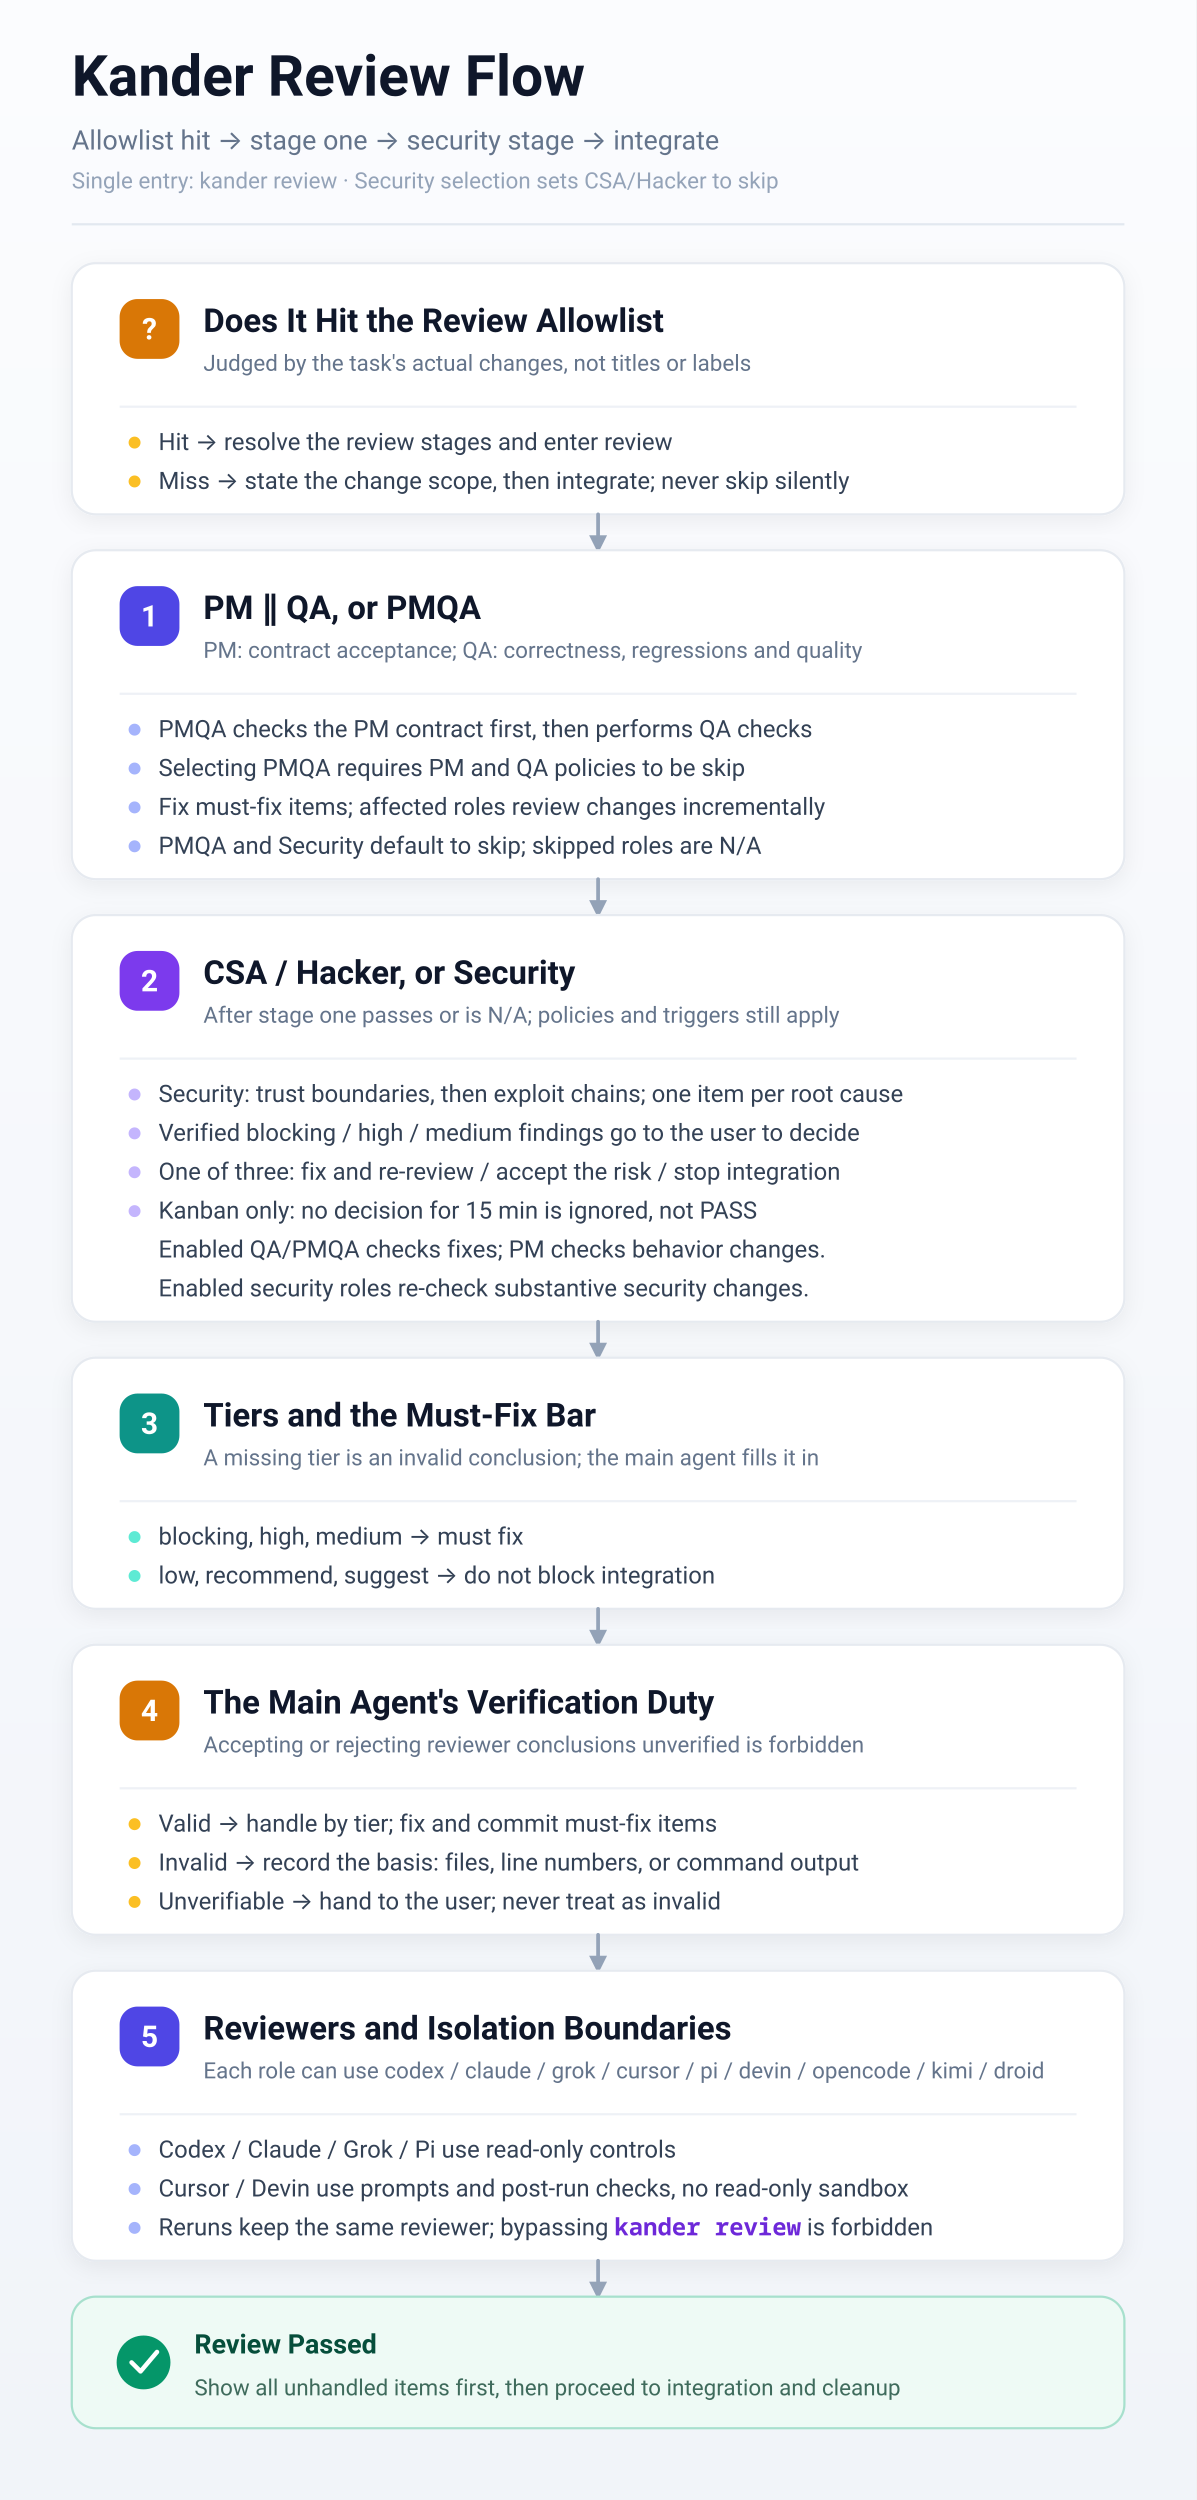
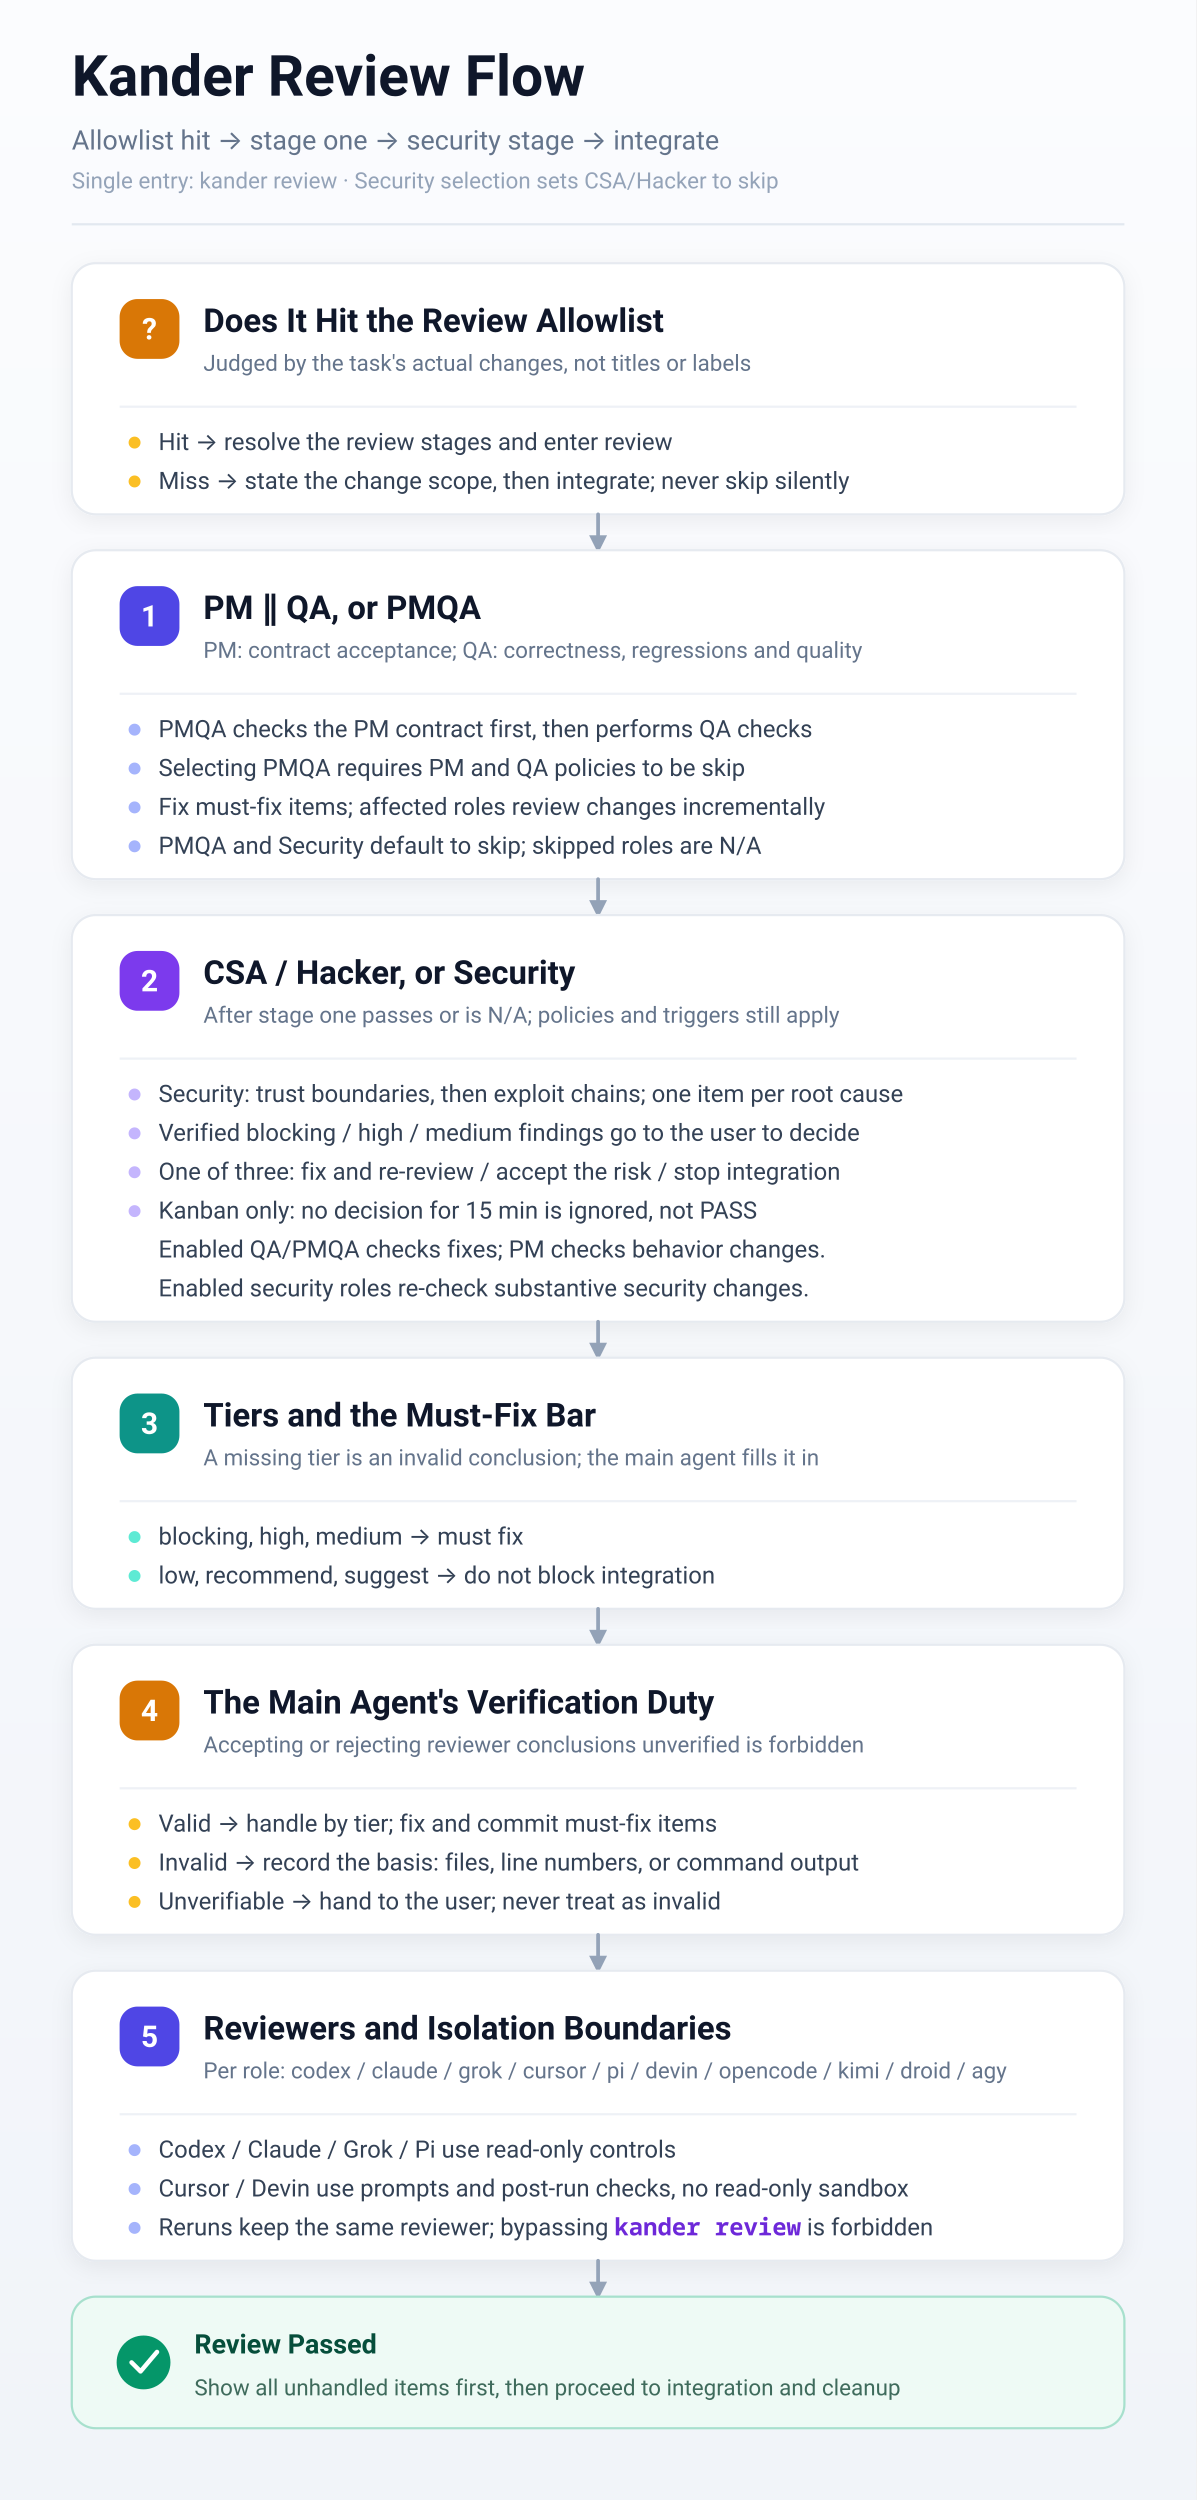
<svg xmlns="http://www.w3.org/2000/svg" width="800" height="1672" viewBox="0 0 800 1672" role="img" aria-labelledby="rv-title rv-desc">
  <defs>
    <linearGradient id="bg" x1="0" y1="0" x2="0" y2="1">
      <stop offset="0" stop-color="#fbfcfe" />
      <stop offset="1" stop-color="#f1f4f9" />
    </linearGradient>
    <filter id="card" x="-8%" y="-8%" width="116%" height="116%">
      <feDropShadow dx="0" dy="4" stdDeviation="7" flood-color="#0f172a" flood-opacity="0.06" />
    </filter>
    <marker id="a-slate" markerWidth="12" markerHeight="12" refX="10" refY="6" orient="auto" markerUnits="userSpaceOnUse">
      <path d="M0,0 L12,6 L0,12 Z" fill="#94a3b8" />
    </marker>
    <style>
      .s { font-family: -apple-system, BlinkMacSystemFont, "Segoe UI", Roboto, "Noto Sans", sans-serif; }
      .h1 { font-size: 38px; font-weight: 700; fill: #0f172a; }
      .h2 { font-size: 18px; fill: #64748b; }
      .tag { font-size: 15px; fill: #94a3b8; }
      .pt { font-size: 22px; font-weight: 700; fill: #0f172a; }
      .pn { font-size: 15px; fill: #64748b; }
      .bt { font-size: 16px; fill: #334155; }
      .num { font-size: 20px; font-weight: 700; fill: #ffffff; }
      .hl { font-family: "SFMono-Regular", "Cascadia Mono", "Noto Sans Mono", "DejaVu Sans Mono", monospace; font-size: 16px; font-weight: 700; fill: #6d28d9; }
      .panel { fill: #ffffff; stroke: #e6eaf0; stroke-width: 1.5; }
      .flow { fill: none; stroke: #94a3b8; stroke-width: 2.5; stroke-linecap: round; marker-end: url(#a-slate); }
    </style>
  </defs>
  <rect width="800" height="1672" fill="url(#bg)" />
  <text x="48" y="64" class="s h1">Kander Review Flow</text>
  <text x="48" y="100" class="s h2">Allowlist hit → stage one → security stage → integrate</text>
  <text x="48" y="126" class="s tag">Single entry: kander review · Security selection sets CSA/Hacker to skip</text>
  <line x1="48" y1="150" x2="752" y2="150" stroke="#e2e8f0" stroke-width="1.5" />
  <rect x="48" y="176" width="704" height="168" rx="16" class="panel" filter="url(#card)" />
  <rect x="80" y="200" width="40" height="40" rx="12" fill="#d97706" />
  <text x="100" y="227" text-anchor="middle" class="s num">?</text>
  <text x="136" y="222" class="s pt">Does It Hit the Review Allowlist</text>
  <text x="136" y="248" class="s pn">Judged by the task's actual changes, not titles or labels</text>
  <line x1="80" y1="272" x2="720" y2="272" stroke="#eef1f6" stroke-width="1.5" />
  <circle cx="90" cy="296" r="4" fill="#fbbf24" />
  <text x="106" y="301" class="s bt">Hit → resolve the review stages and enter review</text>
  <circle cx="90" cy="322" r="4" fill="#fbbf24" />
  <text x="106" y="327" class="s bt">Miss → state the change scope, then integrate; never skip silently</text>
  <path d="M400 344  V368" class="flow" />
  <rect x="48" y="368" width="704" height="220" rx="16" class="panel" filter="url(#card)" />
  <rect x="80" y="392" width="40" height="40" rx="12" fill="#4f46e5" />
  <text x="100" y="419" text-anchor="middle" class="s num">1</text>
  <text x="136" y="414" class="s pt">PM ∥ QA, or PMQA</text>
  <text x="136" y="440" class="s pn">PM: contract acceptance; QA: correctness, regressions and quality</text>
  <line x1="80" y1="464" x2="720" y2="464" stroke="#eef1f6" stroke-width="1.5" />
  <circle cx="90" cy="488" r="4" fill="#a5b4fc" />
  <text x="106" y="493" class="s bt">PMQA checks the PM contract first, then performs QA checks</text>
  <circle cx="90" cy="514" r="4" fill="#a5b4fc" />
  <text x="106" y="519" class="s bt">Selecting PMQA requires PM and QA policies to be skip</text>
  <circle cx="90" cy="540" r="4" fill="#a5b4fc" />
  <text x="106" y="545" class="s bt">Fix must-fix items; affected roles review changes incrementally</text>
  <circle cx="90" cy="566" r="4" fill="#a5b4fc" />
  <text x="106" y="571" class="s bt">PMQA and Security default to skip; skipped roles are N/A</text>
  <path d="M400 588  V612" class="flow" />
  <rect x="48" y="612" width="704" height="272" rx="16" class="panel" filter="url(#card)" />
  <rect x="80" y="636" width="40" height="40" rx="12" fill="#7c3aed" />
  <text x="100" y="663" text-anchor="middle" class="s num">2</text>
  <text x="136" y="658" class="s pt">CSA / Hacker, or Security</text>
  <text x="136" y="684" class="s pn">After stage one passes or is N/A; policies and triggers still apply</text>
  <line x1="80" y1="708" x2="720" y2="708" stroke="#eef1f6" stroke-width="1.5" />
  <circle cx="90" cy="732" r="4" fill="#c4b5fd" />
  <text x="106" y="737" class="s bt">Security: trust boundaries, then exploit chains; one item per root cause</text>
  <circle cx="90" cy="758" r="4" fill="#c4b5fd" />
  <text x="106" y="763" class="s bt">Verified blocking / high / medium findings go to the user to decide</text>
  <circle cx="90" cy="784" r="4" fill="#c4b5fd" />
  <text x="106" y="789" class="s bt">One of three: fix and re-review / accept the risk / stop integration</text>
  <circle cx="90" cy="810" r="4" fill="#c4b5fd" />
  <text x="106" y="815" class="s bt">Kanban only: no decision for 15 min is ignored, not PASS</text>
  <text x="106" y="841" class="s bt">Enabled QA/PMQA checks fixes; PM checks behavior changes.</text>
  <text x="106" y="867" class="s bt">Enabled security roles re-check substantive security changes.</text>
  <path d="M400 884  V908" class="flow" />
  <rect x="48" y="908" width="704" height="168" rx="16" class="panel" filter="url(#card)" />
  <rect x="80" y="932" width="40" height="40" rx="12" fill="#0d9488" />
  <text x="100" y="959" text-anchor="middle" class="s num">3</text>
  <text x="136" y="954" class="s pt">Tiers and the Must-Fix Bar</text>
  <text x="136" y="980" class="s pn">A missing tier is an invalid conclusion; the main agent fills it in</text>
  <line x1="80" y1="1004" x2="720" y2="1004" stroke="#eef1f6" stroke-width="1.5" />
  <circle cx="90" cy="1028" r="4" fill="#5eead4" />
  <text x="106" y="1033" class="s bt">blocking, high, medium → must fix</text>
  <circle cx="90" cy="1054" r="4" fill="#5eead4" />
  <text x="106" y="1059" class="s bt">low, recommend, suggest → do not block integration</text>
  <path d="M400 1076 V1100" class="flow" />
  <rect x="48" y="1100" width="704" height="194" rx="16" class="panel" filter="url(#card)" />
  <rect x="80" y="1124" width="40" height="40" rx="12" fill="#d97706" />
  <text x="100" y="1151" text-anchor="middle" class="s num">4</text>
  <text x="136" y="1146" class="s pt">The Main Agent's Verification Duty</text>
  <text x="136" y="1172" class="s pn">Accepting or rejecting reviewer conclusions unverified is forbidden</text>
  <line x1="80" y1="1196" x2="720" y2="1196" stroke="#eef1f6" stroke-width="1.5" />
  <circle cx="90" cy="1220" r="4" fill="#fbbf24" />
  <text x="106" y="1225" class="s bt">Valid → handle by tier; fix and commit must-fix items</text>
  <circle cx="90" cy="1246" r="4" fill="#fbbf24" />
  <text x="106" y="1251" class="s bt">Invalid → record the basis: files, line numbers, or command output</text>
  <circle cx="90" cy="1272" r="4" fill="#fbbf24" />
  <text x="106" y="1277" class="s bt">Unverifiable → hand to the user; never treat as invalid</text>
  <path d="M400 1294 V1318" class="flow" />
  <rect x="48" y="1318" width="704" height="194" rx="16" class="panel" filter="url(#card)" />
  <rect x="80" y="1342" width="40" height="40" rx="12" fill="#4f46e5" />
  <text x="100" y="1369" text-anchor="middle" class="s num">5</text>
  <text x="136" y="1364" class="s pt">Reviewers and Isolation Boundaries</text>
-   <text x="136" y="1390" class="s pn">Each role can use codex / claude / grok / cursor / pi / devin / opencode / kimi / droid</text>
+   <text x="136" y="1390" class="s pn">Per role: codex / claude / grok / cursor / pi / devin / opencode / kimi / droid / agy</text>
  <line x1="80" y1="1414" x2="720" y2="1414" stroke="#eef1f6" stroke-width="1.5" />
  <circle cx="90" cy="1438" r="4" fill="#a5b4fc" />
  <text x="106" y="1443" class="s bt">Codex / Claude / Grok / Pi use read-only controls</text>
  <circle cx="90" cy="1464" r="4" fill="#a5b4fc" />
  <text x="106" y="1469" class="s bt">Cursor / Devin use prompts and post-run checks, no read-only sandbox</text>
  <circle cx="90" cy="1490" r="4" fill="#a5b4fc" />
  <text x="106" y="1495" class="s bt">Reruns keep the same reviewer; bypassing <tspan class="hl">kander review</tspan> is forbidden</text>
  <path d="M400 1512 V1536" class="flow" />
  <rect x="48" y="1536" width="704" height="88" rx="16" fill="#eefaf5" stroke="#a7e0cd" stroke-width="1.5" />
  <circle cx="96" cy="1580" r="18" fill="#059669" />
  <path d="M88 1580L94 1586L105 1573" fill="none" stroke="#ffffff" stroke-width="3" stroke-linecap="round" stroke-linejoin="round" />
  <text x="130" y="1574" class="s" font-size="18" font-weight="700" fill="#064e3b">Review Passed</text>
  <text x="130" y="1602" class="s" font-size="15" fill="#3f6b5c">Show all unhandled items first, then proceed to integration and cleanup</text>
</svg>
